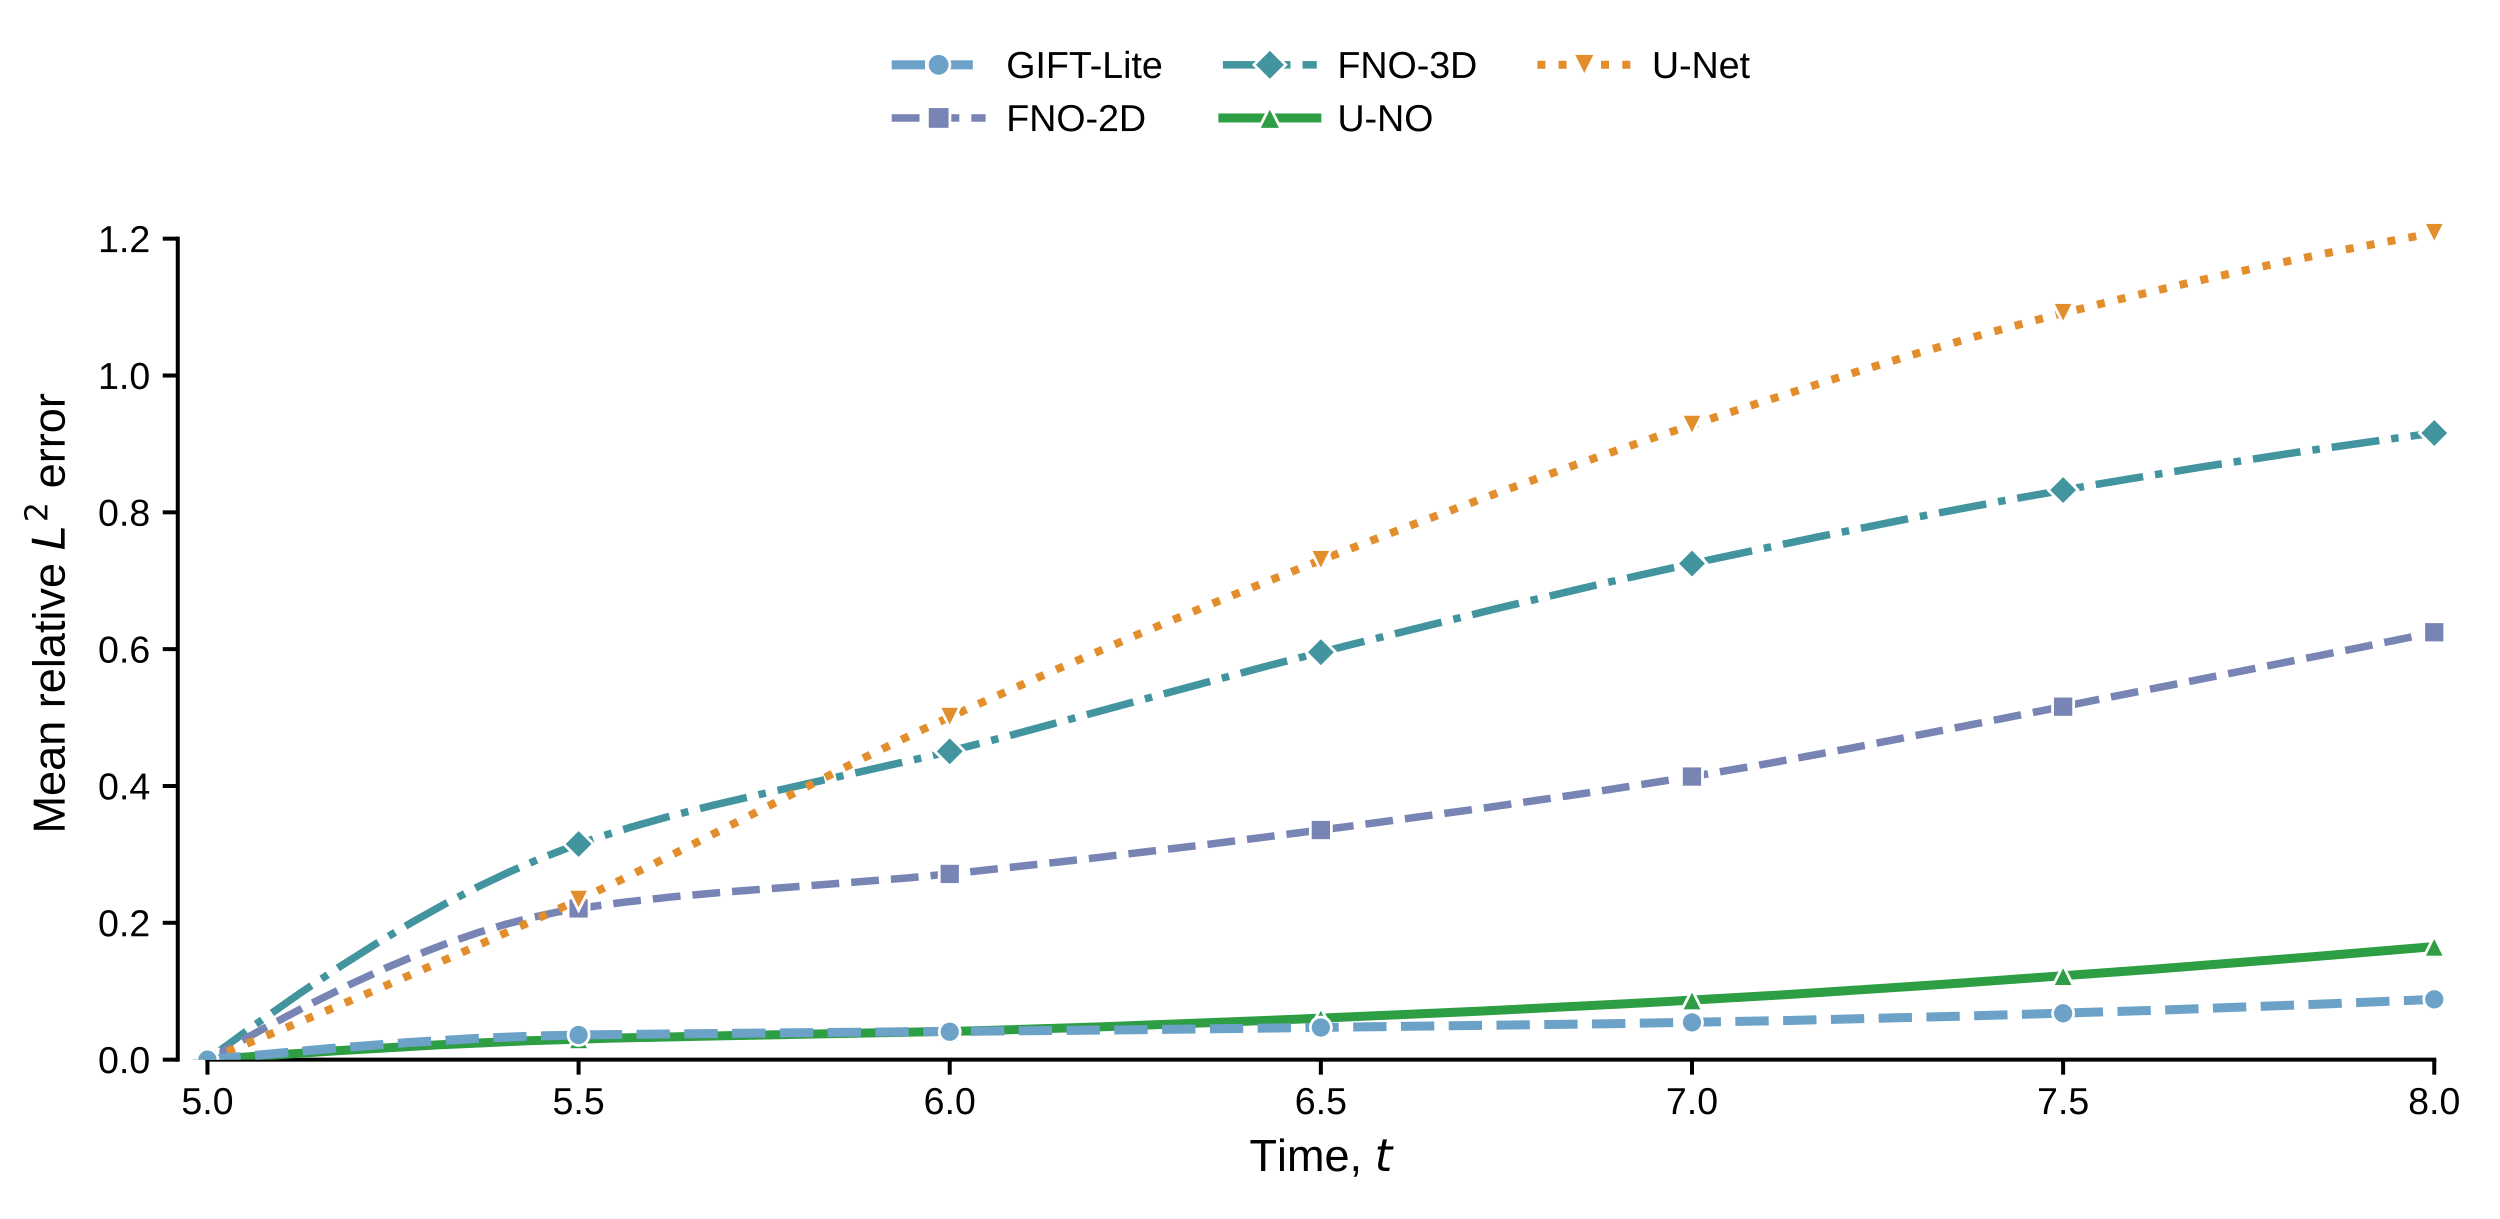
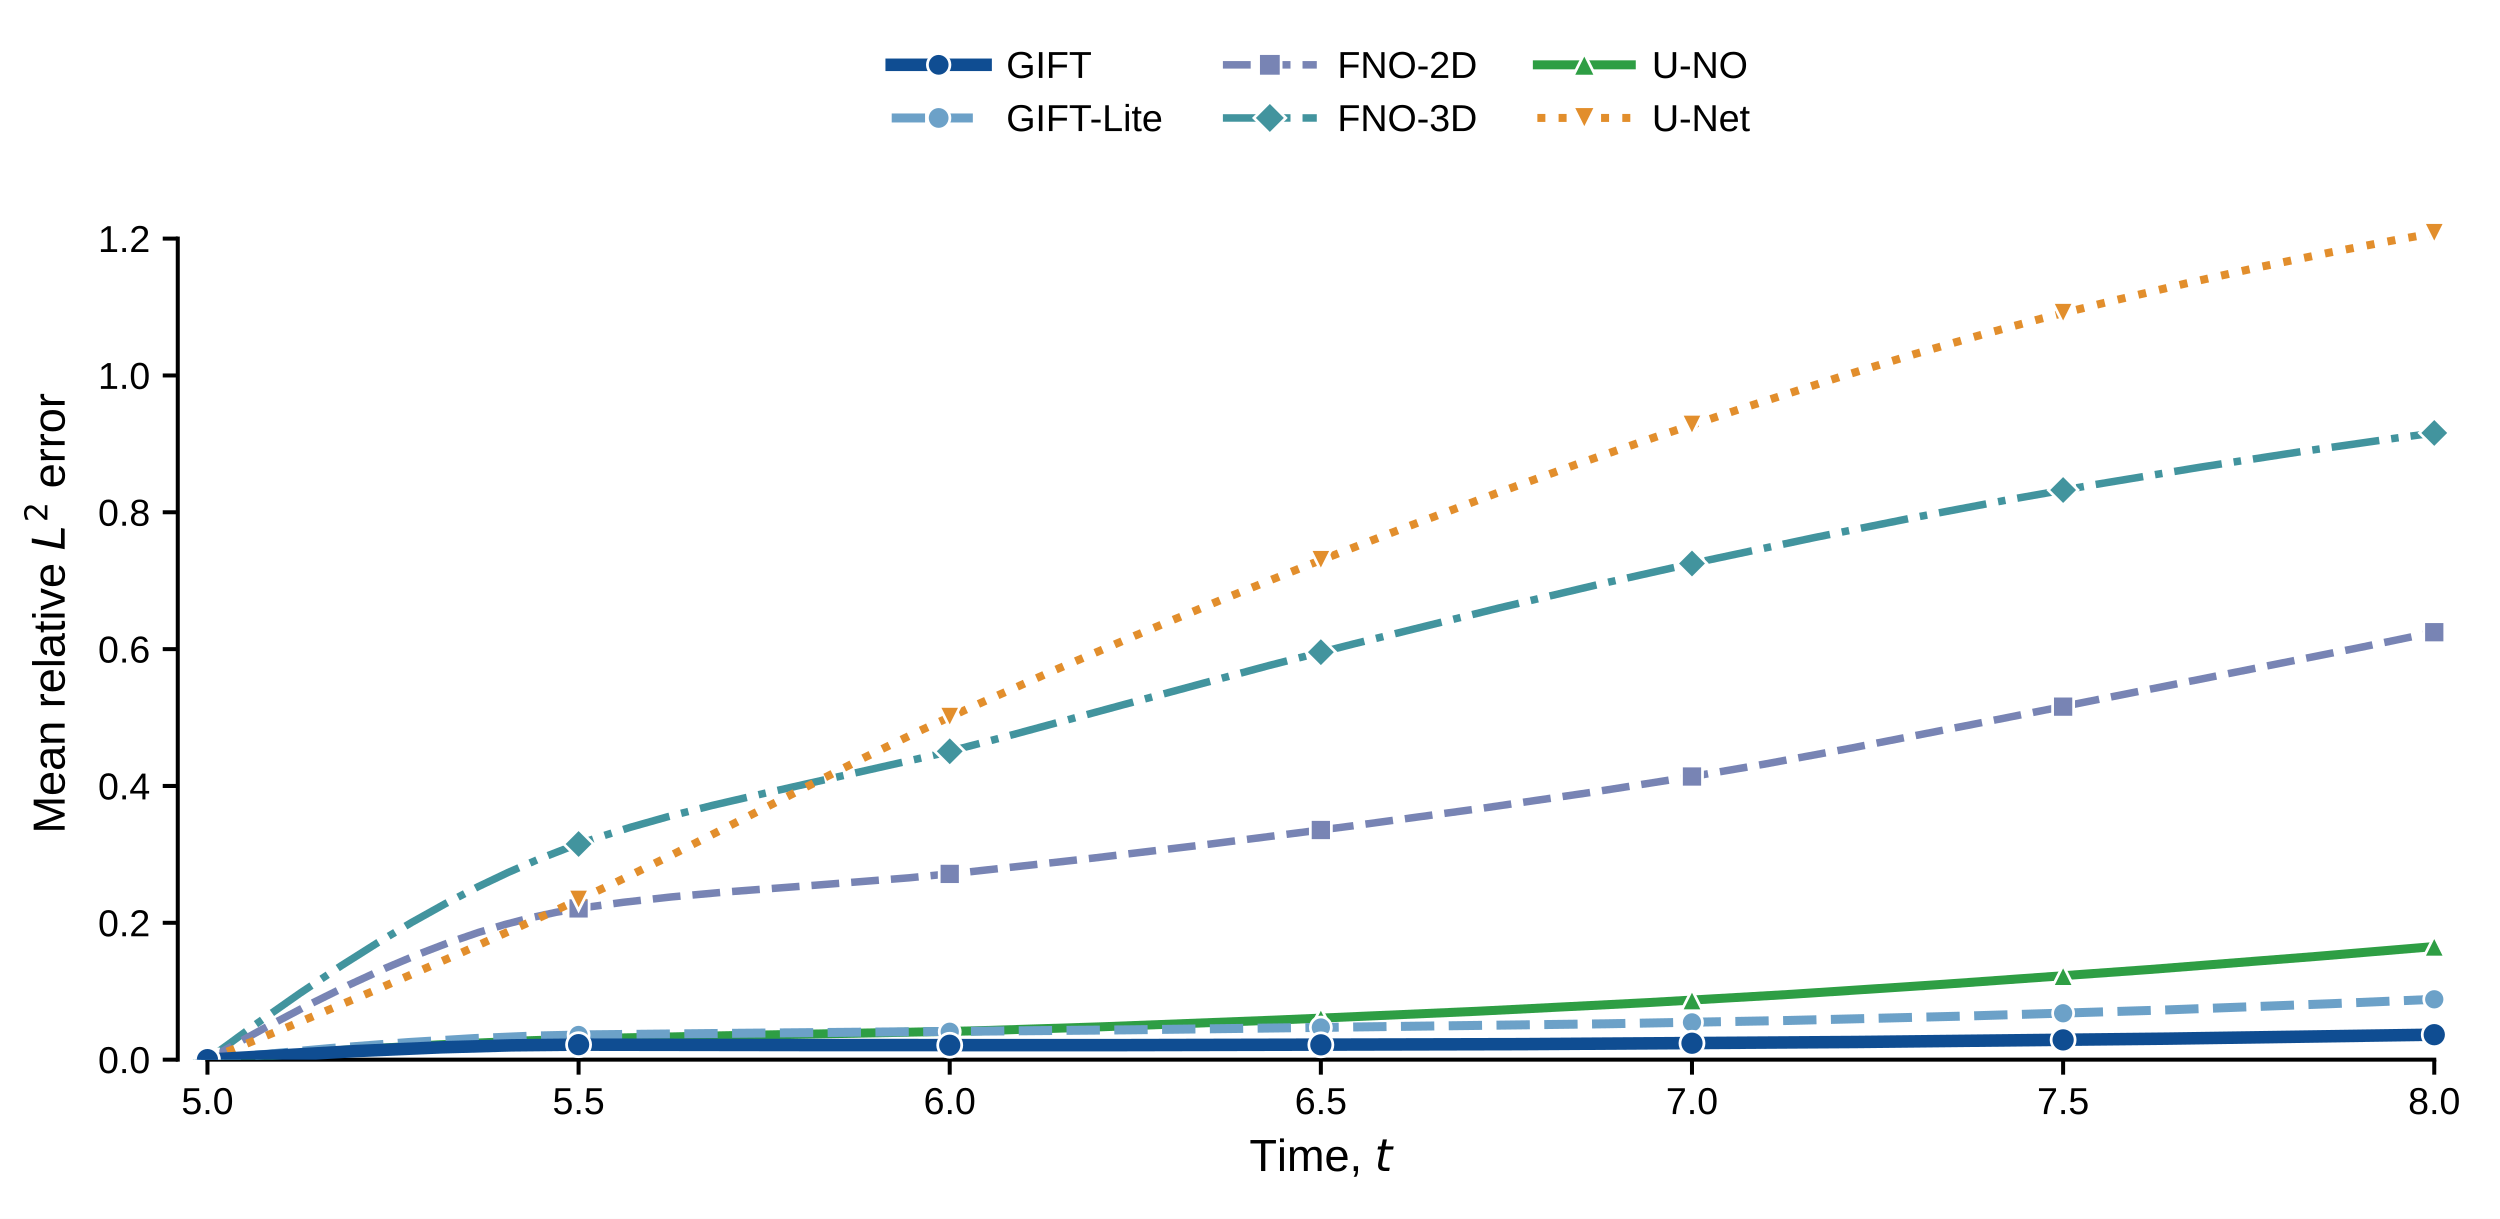
<svg xmlns="http://www.w3.org/2000/svg" xmlns:xlink="http://www.w3.org/1999/xlink" width="499.186pt" height="243.374pt" viewBox="0 0 499.186 243.374" version="1.1">
  <defs>
    <style type="text/css">*{stroke-linejoin: round; stroke-linecap: butt}</style>
  </defs>
  <g id="figure_1">
    <g id="patch_1">
      <path d="M 0 243.374  L 499.186 243.374  L 499.186 0  L 0 0  z " style="fill: #ffffff" />
    </g>
    <g id="axes_1">
      <g id="patch_2">
        <path d="M 35.495 211.584  L 491.986 211.584  L 491.986 33.342  L 35.495 33.342  z " style="fill: #ffffff" />
      </g>
      <g id="matplotlib.axis_1">
        <g id="xtick_1">
          <g id="line2d_1">
            <defs>
-               <path id="m0b97dc4846" d="M 0 0  L 0 3  " style="stroke: #000000; stroke-width: 0.8" />
+               <path id="maeb70def6c" d="M 0 0  L 0 3  " style="stroke: #000000; stroke-width: 0.8" />
            </defs>
            <g>
-               <use xlink:href="#m0b97dc4846" x="41.423" y="211.584" style="stroke: #000000; stroke-width: 0.8" />
+               <use xlink:href="#maeb70def6c" x="41.423" y="211.584" style="stroke: #000000; stroke-width: 0.8" />
            </g>
          </g>
          <g id="text_1">
            <text style="font-size: 7.5px; font-family: 'Arial', 'DejaVu Sans', 'Liberation Sans', sans-serif; text-anchor: middle" x="41.423" y="222.452" transform="rotate(-0 41.42346 222.4525)">5.0</text>
          </g>
        </g>
        <g id="xtick_2">
          <g id="line2d_2">
            <g>
-               <use xlink:href="#m0b97dc4846" x="115.529" y="211.584" style="stroke: #000000; stroke-width: 0.8" />
+               <use xlink:href="#maeb70def6c" x="115.529" y="211.584" style="stroke: #000000; stroke-width: 0.8" />
            </g>
          </g>
          <g id="text_2">
            <text style="font-size: 7.5px; font-family: 'Arial', 'DejaVu Sans', 'Liberation Sans', sans-serif; text-anchor: middle" x="115.529" y="222.452" transform="rotate(-0 115.5292 222.4525)">5.5</text>
          </g>
        </g>
        <g id="xtick_3">
          <g id="line2d_3">
            <g>
-               <use xlink:href="#m0b97dc4846" x="189.635" y="211.584" style="stroke: #000000; stroke-width: 0.8" />
+               <use xlink:href="#maeb70def6c" x="189.635" y="211.584" style="stroke: #000000; stroke-width: 0.8" />
            </g>
          </g>
          <g id="text_3">
            <text style="font-size: 7.5px; font-family: 'Arial', 'DejaVu Sans', 'Liberation Sans', sans-serif; text-anchor: middle" x="189.635" y="222.452" transform="rotate(-0 189.6349 222.4525)">6.0</text>
          </g>
        </g>
        <g id="xtick_4">
          <g id="line2d_4">
            <g>
-               <use xlink:href="#m0b97dc4846" x="263.741" y="211.584" style="stroke: #000000; stroke-width: 0.8" />
+               <use xlink:href="#maeb70def6c" x="263.741" y="211.584" style="stroke: #000000; stroke-width: 0.8" />
            </g>
          </g>
          <g id="text_4">
            <text style="font-size: 7.5px; font-family: 'Arial', 'DejaVu Sans', 'Liberation Sans', sans-serif; text-anchor: middle" x="263.741" y="222.452" transform="rotate(-0 263.7407 222.4525)">6.5</text>
          </g>
        </g>
        <g id="xtick_5">
          <g id="line2d_5">
            <g>
-               <use xlink:href="#m0b97dc4846" x="337.846" y="211.584" style="stroke: #000000; stroke-width: 0.8" />
+               <use xlink:href="#maeb70def6c" x="337.846" y="211.584" style="stroke: #000000; stroke-width: 0.8" />
            </g>
          </g>
          <g id="text_5">
            <text style="font-size: 7.5px; font-family: 'Arial', 'DejaVu Sans', 'Liberation Sans', sans-serif; text-anchor: middle" x="337.846" y="222.452" transform="rotate(-0 337.8464 222.4525)">7.0</text>
          </g>
        </g>
        <g id="xtick_6">
          <g id="line2d_6">
            <g>
-               <use xlink:href="#m0b97dc4846" x="411.952" y="211.584" style="stroke: #000000; stroke-width: 0.8" />
+               <use xlink:href="#maeb70def6c" x="411.952" y="211.584" style="stroke: #000000; stroke-width: 0.8" />
            </g>
          </g>
          <g id="text_6">
            <text style="font-size: 7.5px; font-family: 'Arial', 'DejaVu Sans', 'Liberation Sans', sans-serif; text-anchor: middle" x="411.952" y="222.452" transform="rotate(-0 411.9521 222.4525)">7.5</text>
          </g>
        </g>
        <g id="xtick_7">
          <g id="line2d_7">
            <g>
-               <use xlink:href="#m0b97dc4846" x="486.058" y="211.584" style="stroke: #000000; stroke-width: 0.8" />
+               <use xlink:href="#maeb70def6c" x="486.058" y="211.584" style="stroke: #000000; stroke-width: 0.8" />
            </g>
          </g>
          <g id="text_7">
            <text style="font-size: 7.5px; font-family: 'Arial', 'DejaVu Sans', 'Liberation Sans', sans-serif; text-anchor: middle" x="486.058" y="222.452" transform="rotate(-0 486.0579 222.4525)">8.0</text>
          </g>
        </g>
        <g id="text_8">
          <g transform="translate(249.4757 234.3851)">
            <text>
              <tspan x="0" y="-0.562" style="font-size: 9px; font-family: 'Arial'">T</tspan>
              <tspan x="5.498" y="-0.562" style="font-size: 9px; font-family: 'Arial'">i</tspan>
              <tspan x="7.497" y="-0.562" style="font-size: 9px; font-family: 'Arial'">m</tspan>
              <tspan x="14.994" y="-0.562" style="font-size: 9px; font-family: 'Arial'">e</tspan>
              <tspan x="20" y="-0.562" style="font-size: 9px; font-family: 'Arial'">,</tspan>
              <tspan x="22.5" y="-0.562" style="font-size: 9px; font-family: 'Arial'"> </tspan>
              <tspan x="25" y="-0.562" style="font-style: oblique; font-size: 9px; font-family: 'DejaVu Sans'">t</tspan>
            </text>
          </g>
        </g>
      </g>
      <g id="matplotlib.axis_2">
        <g id="ytick_1">
          <g id="line2d_8">
            <defs>
-               <path id="m56217b2759" d="M 0 0  L -3 0  " style="stroke: #000000; stroke-width: 0.8" />
+               <path id="m3ed26fce5d" d="M 0 0  L -3 0  " style="stroke: #000000; stroke-width: 0.8" />
            </defs>
            <g>
-               <use xlink:href="#m56217b2759" x="35.495" y="211.584" style="stroke: #000000; stroke-width: 0.8" />
+               <use xlink:href="#m3ed26fce5d" x="35.495" y="211.584" style="stroke: #000000; stroke-width: 0.8" />
            </g>
          </g>
          <g id="text_9">
            <text style="font-size: 7.5px; font-family: 'Arial', 'DejaVu Sans', 'Liberation Sans', sans-serif; text-anchor: end" x="29.995" y="214.268" transform="rotate(-0 29.995 214.2683)">0.0</text>
          </g>
        </g>
        <g id="ytick_2">
          <g id="line2d_9">
            <g>
-               <use xlink:href="#m56217b2759" x="35.495" y="184.263" style="stroke: #000000; stroke-width: 0.8" />
+               <use xlink:href="#m3ed26fce5d" x="35.495" y="184.261" style="stroke: #000000; stroke-width: 0.8" />
            </g>
          </g>
          <g id="text_10">
-             <text style="font-size: 7.5px; font-family: 'Arial', 'DejaVu Sans', 'Liberation Sans', sans-serif; text-anchor: end" x="29.995" y="186.947" transform="rotate(-0 29.995 186.947)">0.2</text>
+             <text style="font-size: 7.5px; font-family: 'Arial', 'DejaVu Sans', 'Liberation Sans', sans-serif; text-anchor: end" x="29.995" y="186.945" transform="rotate(-0 29.995 186.9447)">0.2</text>
          </g>
        </g>
        <g id="ytick_3">
          <g id="line2d_10">
            <g>
-               <use xlink:href="#m56217b2759" x="35.495" y="156.941" style="stroke: #000000; stroke-width: 0.8" />
+               <use xlink:href="#m3ed26fce5d" x="35.495" y="156.937" style="stroke: #000000; stroke-width: 0.8" />
            </g>
          </g>
          <g id="text_11">
-             <text style="font-size: 7.5px; font-family: 'Arial', 'DejaVu Sans', 'Liberation Sans', sans-serif; text-anchor: end" x="29.995" y="159.626" transform="rotate(-0 29.995 159.6257)">0.4</text>
+             <text style="font-size: 7.5px; font-family: 'Arial', 'DejaVu Sans', 'Liberation Sans', sans-serif; text-anchor: end" x="29.995" y="159.621" transform="rotate(-0 29.995 159.6211)">0.4</text>
          </g>
        </g>
        <g id="ytick_4">
          <g id="line2d_11">
            <g>
-               <use xlink:href="#m56217b2759" x="35.495" y="129.62" style="stroke: #000000; stroke-width: 0.8" />
+               <use xlink:href="#m3ed26fce5d" x="35.495" y="129.613" style="stroke: #000000; stroke-width: 0.8" />
            </g>
          </g>
          <g id="text_12">
-             <text style="font-size: 7.5px; font-family: 'Arial', 'DejaVu Sans', 'Liberation Sans', sans-serif; text-anchor: end" x="29.995" y="132.304" transform="rotate(-0 29.995 132.3043)">0.6</text>
+             <text style="font-size: 7.5px; font-family: 'Arial', 'DejaVu Sans', 'Liberation Sans', sans-serif; text-anchor: end" x="29.995" y="132.297" transform="rotate(-0 29.995 132.2975)">0.6</text>
          </g>
        </g>
        <g id="ytick_5">
          <g id="line2d_12">
            <g>
-               <use xlink:href="#m56217b2759" x="35.495" y="102.299" style="stroke: #000000; stroke-width: 0.8" />
+               <use xlink:href="#m3ed26fce5d" x="35.495" y="102.29" style="stroke: #000000; stroke-width: 0.8" />
            </g>
          </g>
          <g id="text_13">
-             <text style="font-size: 7.5px; font-family: 'Arial', 'DejaVu Sans', 'Liberation Sans', sans-serif; text-anchor: end" x="29.995" y="104.983" transform="rotate(-0 29.995 104.983)">0.8</text>
+             <text style="font-size: 7.5px; font-family: 'Arial', 'DejaVu Sans', 'Liberation Sans', sans-serif; text-anchor: end" x="29.995" y="104.974" transform="rotate(-0 29.995 104.9738)">0.8</text>
          </g>
        </g>
        <g id="ytick_6">
          <g id="line2d_13">
            <g>
-               <use xlink:href="#m56217b2759" x="35.495" y="74.978" style="stroke: #000000; stroke-width: 0.8" />
+               <use xlink:href="#m3ed26fce5d" x="35.495" y="74.966" style="stroke: #000000; stroke-width: 0.8" />
            </g>
          </g>
          <g id="text_14">
-             <text style="font-size: 7.5px; font-family: 'Arial', 'DejaVu Sans', 'Liberation Sans', sans-serif; text-anchor: end" x="29.995" y="77.662" transform="rotate(-0 29.995 77.6617)">1.0</text>
+             <text style="font-size: 7.5px; font-family: 'Arial', 'DejaVu Sans', 'Liberation Sans', sans-serif; text-anchor: end" x="29.995" y="77.65" transform="rotate(-0 29.995 77.65023)">1.0</text>
          </g>
        </g>
        <g id="ytick_7">
          <g id="line2d_14">
            <g>
-               <use xlink:href="#m56217b2759" x="35.495" y="47.656" style="stroke: #000000; stroke-width: 0.8" />
+               <use xlink:href="#m3ed26fce5d" x="35.495" y="47.642" style="stroke: #000000; stroke-width: 0.8" />
            </g>
          </g>
          <g id="text_15">
-             <text style="font-size: 7.5px; font-family: 'Arial', 'DejaVu Sans', 'Liberation Sans', sans-serif; text-anchor: end" x="29.995" y="50.34" transform="rotate(-0 29.995 50.34038)">1.2</text>
+             <text style="font-size: 7.5px; font-family: 'Arial', 'DejaVu Sans', 'Liberation Sans', sans-serif; text-anchor: end" x="29.995" y="50.327" transform="rotate(-0 29.995 50.32661)">1.2</text>
          </g>
        </g>
        <g id="text_16">
          <g transform="translate(13.78125 166.4279) rotate(-90)">
            <text>
              <tspan x="0" y="-0.873" style="font-size: 9px; font-family: 'Arial'">M</tspan>
              <tspan x="7.497" y="-0.873" style="font-size: 9px; font-family: 'Arial'">e</tspan>
              <tspan x="12.502" y="-0.873" style="font-size: 9px; font-family: 'Arial'">a</tspan>
              <tspan x="17.508" y="-0.873" style="font-size: 9px; font-family: 'Arial'">n</tspan>
              <tspan x="22.513" y="-0.873" style="font-size: 9px; font-family: 'Arial'"> </tspan>
              <tspan x="25.014" y="-0.873" style="font-size: 9px; font-family: 'Arial'">r</tspan>
              <tspan x="28.011" y="-0.873" style="font-size: 9px; font-family: 'Arial'">e</tspan>
              <tspan x="33.016" y="-0.873" style="font-size: 9px; font-family: 'Arial'">l</tspan>
              <tspan x="35.016" y="-0.873" style="font-size: 9px; font-family: 'Arial'">a</tspan>
              <tspan x="40.021" y="-0.873" style="font-size: 9px; font-family: 'Arial'">t</tspan>
              <tspan x="42.521" y="-0.873" style="font-size: 9px; font-family: 'Arial'">i</tspan>
              <tspan x="44.521" y="-0.873" style="font-size: 9px; font-family: 'Arial'">v</tspan>
              <tspan x="49.021" y="-0.873" style="font-size: 9px; font-family: 'Arial'">e</tspan>
              <tspan x="54.026" y="-0.873" style="font-size: 9px; font-family: 'Arial'"> </tspan>
              <tspan x="66.427" y="-0.873" style="font-size: 9px; font-family: 'Arial'"> </tspan>
              <tspan x="68.927" y="-0.873" style="font-size: 9px; font-family: 'Arial'">e</tspan>
              <tspan x="73.933" y="-0.873" style="font-size: 9px; font-family: 'Arial'">r</tspan>
              <tspan x="76.93" y="-0.873" style="font-size: 9px; font-family: 'Arial'">r</tspan>
              <tspan x="79.927" y="-0.873" style="font-size: 9px; font-family: 'Arial'">o</tspan>
              <tspan x="84.932" y="-0.873" style="font-size: 9px; font-family: 'Arial'">r</tspan>
              <tspan x="56.527" y="-0.873" style="font-style: oblique; font-size: 9px; font-family: 'DejaVu Sans'">L</tspan>
              <tspan x="62.173" y="-4.319" style="font-size: 6.3px; font-family: 'DejaVu Sans'">2</tspan>
            </text>
          </g>
        </g>
      </g>
      <g id="patch_3">
-         <path d="M 35.495 211.584  L 35.495 47.656  " style="fill: none; stroke: #000000; stroke-width: 0.8; stroke-linejoin: miter; stroke-linecap: square" />
+         <path d="M 35.495 211.584  L 35.495 47.642  " style="fill: none; stroke: #000000; stroke-width: 0.8; stroke-linejoin: miter; stroke-linecap: square" />
      </g>
      <g id="patch_4">
        <path d="M 41.423 211.584  L 486.058 211.584  " style="fill: none; stroke: #000000; stroke-width: 0.8; stroke-linejoin: miter; stroke-linecap: square" />
      </g>
      <g id="line2d_15">
-         <path d="M 41.423 211.584  L 51.057 204.527  L 59.95 198.29  L 68.102 192.851  L 75.512 188.171  L 82.182 184.201  L 88.851 180.48  L 95.521 177.031  L 101.449 174.211  L 107.378 171.638  L 113.306 169.326  L 119.234 167.272  L 125.904 165.184  L 133.315 163.091  L 142.207 160.828  L 152.582 158.428  L 187.412 150.584  L 200.01 147.297  L 224.465 140.675  L 253.366 132.896  L 270.41 128.549  L 299.311 121.404  L 320.061 116.501  L 337.846 112.525  L 362.301 107.346  L 382.31 103.325  L 400.836 99.829  L 417.881 96.836  L 439.371 93.286  L 459.38 90.201  L 478.647 87.452  L 486.058 86.458  L 486.058 86.458  " clip-path="url(#p27796a83ee)" style="fill: none; stroke-dasharray: 9.6,2.4,1.5,2.4; stroke-dashoffset: 0; stroke: #42949e; stroke-width: 1.5" />
+         <path d="M 41.423 211.584  L 51.057 204.527  L 59.95 198.289  L 68.102 192.85  L 75.512 188.17  L 82.182 184.198  L 88.851 180.477  L 95.521 177.028  L 101.449 174.208  L 107.378 171.634  L 113.306 169.322  L 119.234 167.268  L 125.904 165.18  L 133.315 163.086  L 142.207 160.824  L 152.582 158.424  L 187.412 150.579  L 200.01 147.292  L 224.465 140.669  L 253.366 132.889  L 270.41 128.542  L 299.311 121.397  L 320.061 116.493  L 337.846 112.517  L 362.301 107.337  L 382.31 103.316  L 400.836 99.82  L 417.881 96.827  L 439.371 93.277  L 459.38 90.191  L 478.647 87.442  L 486.058 86.448  L 486.058 86.448  " clip-path="url(#p7a10c01180)" style="fill: none; stroke-dasharray: 9.6,2.4,1.5,2.4; stroke-dashoffset: 0; stroke: #42949e; stroke-width: 1.5" />
      </g>
      <g id="line2d_16">
        <defs>
-           <path id="m876381c5d0" d="M 0 2.97  L 2.97 0  L 0 -2.97  L -2.97 0  z " style="stroke: #ffffff; stroke-width: 0.55; stroke-linejoin: miter" />
-         </defs>
-         <g clip-path="url(#p27796a83ee)">
-           <use xlink:href="#m876381c5d0" x="41.423" y="211.584" style="fill: #42949e; stroke: #ffffff; stroke-width: 0.55; stroke-linejoin: miter" />
-           <use xlink:href="#m876381c5d0" x="115.529" y="168.529" style="fill: #42949e; stroke: #ffffff; stroke-width: 0.55; stroke-linejoin: miter" />
-           <use xlink:href="#m876381c5d0" x="189.635" y="150.018" style="fill: #42949e; stroke: #ffffff; stroke-width: 0.55; stroke-linejoin: miter" />
-           <use xlink:href="#m876381c5d0" x="263.741" y="130.228" style="fill: #42949e; stroke: #ffffff; stroke-width: 0.55; stroke-linejoin: miter" />
-           <use xlink:href="#m876381c5d0" x="337.846" y="112.525" style="fill: #42949e; stroke: #ffffff; stroke-width: 0.55; stroke-linejoin: miter" />
-           <use xlink:href="#m876381c5d0" x="411.952" y="97.854" style="fill: #42949e; stroke: #ffffff; stroke-width: 0.55; stroke-linejoin: miter" />
-           <use xlink:href="#m876381c5d0" x="486.058" y="86.458" style="fill: #42949e; stroke: #ffffff; stroke-width: 0.55; stroke-linejoin: miter" />
+           <path id="m0e76a3960e" d="M 0 2.97  L 2.97 0  L 0 -2.97  L -2.97 0  z " style="stroke: #ffffff; stroke-width: 0.55; stroke-linejoin: miter" />
+         </defs>
+         <g clip-path="url(#p7a10c01180)">
+           <use xlink:href="#m0e76a3960e" x="41.423" y="211.584" style="fill: #42949e; stroke: #ffffff; stroke-width: 0.55; stroke-linejoin: miter" />
+           <use xlink:href="#m0e76a3960e" x="115.529" y="168.526" style="fill: #42949e; stroke: #ffffff; stroke-width: 0.55; stroke-linejoin: miter" />
+           <use xlink:href="#m0e76a3960e" x="189.635" y="150.013" style="fill: #42949e; stroke: #ffffff; stroke-width: 0.55; stroke-linejoin: miter" />
+           <use xlink:href="#m0e76a3960e" x="263.741" y="130.221" style="fill: #42949e; stroke: #ffffff; stroke-width: 0.55; stroke-linejoin: miter" />
+           <use xlink:href="#m0e76a3960e" x="337.846" y="112.517" style="fill: #42949e; stroke: #ffffff; stroke-width: 0.55; stroke-linejoin: miter" />
+           <use xlink:href="#m0e76a3960e" x="411.952" y="97.845" style="fill: #42949e; stroke: #ffffff; stroke-width: 0.55; stroke-linejoin: miter" />
+           <use xlink:href="#m0e76a3960e" x="486.058" y="86.448" style="fill: #42949e; stroke: #ffffff; stroke-width: 0.55; stroke-linejoin: miter" />
        </g>
      </g>
      <g id="line2d_17">
-         <path d="M 41.423 211.584  L 52.539 205.429  L 61.432 200.745  L 69.584 196.709  L 76.994 193.304  L 83.664 190.493  L 89.592 188.223  L 95.521 186.191  L 100.708 184.626  L 105.895 183.276  L 111.083 182.155  L 116.27 181.278  L 124.422 180.17  L 134.056 179.096  L 145.171 178.089  L 162.957 176.743  L 181.483 175.283  L 193.34 174.111  L 216.313 171.571  L 241.509 168.557  L 269.669 164.96  L 295.606 161.439  L 317.838 158.199  L 337.846 155.056  L 351.926 152.649  L 368.971 149.504  L 394.167 144.596  L 471.237 129.288  L 486.058 126.242  L 486.058 126.242  " clip-path="url(#p27796a83ee)" style="fill: none; stroke-dasharray: 5.55,2.4; stroke-dashoffset: 0; stroke: #7884b4; stroke-width: 1.5" />
+         <path d="M 41.423 211.584  L 52.539 205.428  L 61.432 200.744  L 69.584 196.708  L 76.994 193.303  L 83.664 190.492  L 89.592 188.221  L 95.521 186.189  L 100.708 184.624  L 105.895 183.273  L 111.083 182.153  L 116.27 181.275  L 124.422 180.168  L 134.056 179.094  L 145.171 178.086  L 162.957 176.74  L 181.483 175.28  L 193.34 174.108  L 216.313 171.568  L 241.509 168.554  L 269.669 164.956  L 295.606 161.435  L 317.838 158.195  L 337.846 155.051  L 351.926 152.644  L 368.971 149.498  L 394.167 144.59  L 471.237 129.281  L 486.058 126.235  L 486.058 126.235  " clip-path="url(#p7a10c01180)" style="fill: none; stroke-dasharray: 5.55,2.4; stroke-dashoffset: 0; stroke: #7884b4; stroke-width: 1.5" />
      </g>
      <g id="legend_1">
        <g id="line2d_18">
-           <path d="M 178.051 12.943  L 187.426 12.943  L 196.801 12.943  " style="fill: none; stroke-dasharray: 6.66,2.88; stroke-dashoffset: 0; stroke: #6ca1c8; stroke-width: 1.8" />
-           <defs>
-             <path id="ma2fea1edcf" d="M 0 2.25  C 0.597 2.25 1.169 2.013 1.591 1.591  C 2.013 1.169 2.25 0.597 2.25 0  C 2.25 -0.597 2.013 -1.169 1.591 -1.591  C 1.169 -2.013 0.597 -2.25 0 -2.25  C -0.597 -2.25 -1.169 -2.013 -1.591 -1.591  C -2.013 -1.169 -2.25 -0.597 -2.25 0  C -2.25 0.597 -2.013 1.169 -1.591 1.591  C -1.169 2.013 -0.597 2.25 0 2.25  z " style="stroke: #ffffff; stroke-width: 0.55" />
-           </defs>
-           <g>
-             <use xlink:href="#ma2fea1edcf" x="187.426" y="12.943" style="fill: #6ca1c8; stroke: #ffffff; stroke-width: 0.55" />
+           <path d="M 178.051 12.943  L 187.426 12.943  L 196.801 12.943  " style="fill: none; stroke: #0f4d92; stroke-width: 2.5; stroke-linecap: square" />
+           <defs>
+             <path id="m9e1db0c213" d="M 0 2.25  C 0.597 2.25 1.169 2.013 1.591 1.591  C 2.013 1.169 2.25 0.597 2.25 0  C 2.25 -0.597 2.013 -1.169 1.591 -1.591  C 1.169 -2.013 0.597 -2.25 0 -2.25  C -0.597 -2.25 -1.169 -2.013 -1.591 -1.591  C -2.013 -1.169 -2.25 -0.597 -2.25 0  C -2.25 0.597 -2.013 1.169 -1.591 1.591  C -1.169 2.013 -0.597 2.25 0 2.25  z " style="stroke: #ffffff; stroke-width: 0.55" />
+           </defs>
+           <g>
+             <use xlink:href="#m9e1db0c213" x="187.426" y="12.943" style="fill: #0f4d92; stroke: #ffffff; stroke-width: 0.55" />
          </g>
        </g>
        <g id="text_17">
-           <text style="font-size: 7.5px; font-family: 'Arial', 'DejaVu Sans', 'Liberation Sans', sans-serif; text-anchor: start" x="200.926" y="15.568" transform="rotate(-0 200.9258 15.56836)">GIFT-Lite</text>
+           <text style="font-size: 7.5px; font-family: 'Arial', 'DejaVu Sans', 'Liberation Sans', sans-serif; text-anchor: start" x="200.926" y="15.568" transform="rotate(-0 200.9258 15.56836)">GIFT</text>
        </g>
        <g id="line2d_19">
-           <path d="M 178.051 23.552  L 187.426 23.552  L 196.801 23.552  " style="fill: none; stroke-dasharray: 5.55,2.4; stroke-dashoffset: 0; stroke: #7884b4; stroke-width: 1.5" />
-           <defs>
-             <path id="mfe2aacc31c" d="M -2.25 2.25  L 2.25 2.25  L 2.25 -2.25  L -2.25 -2.25  z " style="stroke: #ffffff; stroke-width: 0.55; stroke-linejoin: miter" />
-           </defs>
-           <g>
-             <use xlink:href="#mfe2aacc31c" x="187.426" y="23.552" style="fill: #7884b4; stroke: #ffffff; stroke-width: 0.55; stroke-linejoin: miter" />
+           <path d="M 178.051 23.552  L 187.426 23.552  L 196.801 23.552  " style="fill: none; stroke-dasharray: 6.66,2.88; stroke-dashoffset: 0; stroke: #6ca1c8; stroke-width: 1.8" />
+           <defs>
+             <path id="ma2ca2ee331" d="M 0 2.25  C 0.597 2.25 1.169 2.013 1.591 1.591  C 2.013 1.169 2.25 0.597 2.25 0  C 2.25 -0.597 2.013 -1.169 1.591 -1.591  C 1.169 -2.013 0.597 -2.25 0 -2.25  C -0.597 -2.25 -1.169 -2.013 -1.591 -1.591  C -2.013 -1.169 -2.25 -0.597 -2.25 0  C -2.25 0.597 -2.013 1.169 -1.591 1.591  C -1.169 2.013 -0.597 2.25 0 2.25  z " style="stroke: #ffffff; stroke-width: 0.55" />
+           </defs>
+           <g>
+             <use xlink:href="#ma2ca2ee331" x="187.426" y="23.552" style="fill: #6ca1c8; stroke: #ffffff; stroke-width: 0.55" />
          </g>
        </g>
        <g id="text_18">
-           <text style="font-size: 7.5px; font-family: 'Arial', 'DejaVu Sans', 'Liberation Sans', sans-serif; text-anchor: start" x="200.926" y="26.177" transform="rotate(-0 200.9258 26.17734)">FNO-2D</text>
+           <text style="font-size: 7.5px; font-family: 'Arial', 'DejaVu Sans', 'Liberation Sans', sans-serif; text-anchor: start" x="200.926" y="26.177" transform="rotate(-0 200.9258 26.17734)">GIFT-Lite</text>
        </g>
        <g id="line2d_20">
-           <path d="M 244.181 12.943  L 253.556 12.943  L 262.931 12.943  " style="fill: none; stroke-dasharray: 9.6,2.4,1.5,2.4; stroke-dashoffset: 0; stroke: #42949e; stroke-width: 1.5" />
-           <defs>
-             <path id="m627db80a64" d="M 0 3.182  L 3.182 0  L 0 -3.182  L -3.182 0  z " style="stroke: #ffffff; stroke-width: 0.55; stroke-linejoin: miter" />
-           </defs>
-           <g>
-             <use xlink:href="#m627db80a64" x="253.556" y="12.943" style="fill: #42949e; stroke: #ffffff; stroke-width: 0.55; stroke-linejoin: miter" />
+           <path d="M 244.181 12.943  L 253.556 12.943  L 262.931 12.943  " style="fill: none; stroke-dasharray: 5.55,2.4; stroke-dashoffset: 0; stroke: #7884b4; stroke-width: 1.5" />
+           <defs>
+             <path id="m7899ee1004" d="M -2.25 2.25  L 2.25 2.25  L 2.25 -2.25  L -2.25 -2.25  z " style="stroke: #ffffff; stroke-width: 0.55; stroke-linejoin: miter" />
+           </defs>
+           <g>
+             <use xlink:href="#m7899ee1004" x="253.556" y="12.943" style="fill: #7884b4; stroke: #ffffff; stroke-width: 0.55; stroke-linejoin: miter" />
          </g>
        </g>
        <g id="text_19">
-           <text style="font-size: 7.5px; font-family: 'Arial', 'DejaVu Sans', 'Liberation Sans', sans-serif; text-anchor: start" x="267.056" y="15.568" transform="rotate(-0 267.0559 15.56836)">FNO-3D</text>
+           <text style="font-size: 7.5px; font-family: 'Arial', 'DejaVu Sans', 'Liberation Sans', sans-serif; text-anchor: start" x="267.056" y="15.568" transform="rotate(-0 267.0559 15.56836)">FNO-2D</text>
        </g>
        <g id="line2d_21">
-           <path d="M 244.181 23.552  L 253.556 23.552  L 262.931 23.552  " style="fill: none; stroke: #2e9e44; stroke-width: 1.8; stroke-linecap: square" />
-           <defs>
-             <path id="m6f06e0bd04" d="M 0 -2.25  L -2.25 2.25  L 2.25 2.25  z " style="stroke: #ffffff; stroke-width: 0.55; stroke-linejoin: miter" />
-           </defs>
-           <g>
-             <use xlink:href="#m6f06e0bd04" x="253.556" y="23.552" style="fill: #2e9e44; stroke: #ffffff; stroke-width: 0.55; stroke-linejoin: miter" />
+           <path d="M 244.181 23.552  L 253.556 23.552  L 262.931 23.552  " style="fill: none; stroke-dasharray: 9.6,2.4,1.5,2.4; stroke-dashoffset: 0; stroke: #42949e; stroke-width: 1.5" />
+           <defs>
+             <path id="m2296dbbde8" d="M 0 3.182  L 3.182 0  L 0 -3.182  L -3.182 0  z " style="stroke: #ffffff; stroke-width: 0.55; stroke-linejoin: miter" />
+           </defs>
+           <g>
+             <use xlink:href="#m2296dbbde8" x="253.556" y="23.552" style="fill: #42949e; stroke: #ffffff; stroke-width: 0.55; stroke-linejoin: miter" />
          </g>
        </g>
        <g id="text_20">
-           <text style="font-size: 7.5px; font-family: 'Arial', 'DejaVu Sans', 'Liberation Sans', sans-serif; text-anchor: start" x="267.056" y="26.177" transform="rotate(-0 267.0559 26.17734)">U-NO</text>
+           <text style="font-size: 7.5px; font-family: 'Arial', 'DejaVu Sans', 'Liberation Sans', sans-serif; text-anchor: start" x="267.056" y="26.177" transform="rotate(-0 267.0559 26.17734)">FNO-3D</text>
        </g>
        <g id="line2d_22">
-           <path d="M 306.971 12.943  L 316.346 12.943  L 325.721 12.943  " style="fill: none; stroke-dasharray: 1.6,2.64; stroke-dashoffset: 0; stroke: #e28e2c; stroke-width: 1.6" />
-           <defs>
-             <path id="m647e15d5a7" d="M -0 2.25  L 2.25 -2.25  L -2.25 -2.25  z " style="stroke: #ffffff; stroke-width: 0.55; stroke-linejoin: miter" />
-           </defs>
-           <g>
-             <use xlink:href="#m647e15d5a7" x="316.346" y="12.943" style="fill: #e28e2c; stroke: #ffffff; stroke-width: 0.55; stroke-linejoin: miter" />
+           <path d="M 306.971 12.943  L 316.346 12.943  L 325.721 12.943  " style="fill: none; stroke: #2e9e44; stroke-width: 1.8; stroke-linecap: square" />
+           <defs>
+             <path id="m02323e5d24" d="M 0 -2.25  L -2.25 2.25  L 2.25 2.25  z " style="stroke: #ffffff; stroke-width: 0.55; stroke-linejoin: miter" />
+           </defs>
+           <g>
+             <use xlink:href="#m02323e5d24" x="316.346" y="12.943" style="fill: #2e9e44; stroke: #ffffff; stroke-width: 0.55; stroke-linejoin: miter" />
          </g>
        </g>
        <g id="text_21">
-           <text style="font-size: 7.5px; font-family: 'Arial', 'DejaVu Sans', 'Liberation Sans', sans-serif; text-anchor: start" x="329.846" y="15.568" transform="rotate(-0 329.8461 15.56836)">U-Net</text>
-         </g>
-       </g>
-       <g id="line2d_23">
-         <defs>
-           <path id="m2077824502" d="M -2.1 2.1  L 2.1 2.1  L 2.1 -2.1  L -2.1 -2.1  z " style="stroke: #ffffff; stroke-width: 0.55; stroke-linejoin: miter" />
-         </defs>
-         <g clip-path="url(#p27796a83ee)">
-           <use xlink:href="#m2077824502" x="41.423" y="211.584" style="fill: #7884b4; stroke: #ffffff; stroke-width: 0.55; stroke-linejoin: miter" />
-           <use xlink:href="#m2077824502" x="115.529" y="181.389" style="fill: #7884b4; stroke: #ffffff; stroke-width: 0.55; stroke-linejoin: miter" />
-           <use xlink:href="#m2077824502" x="189.635" y="174.5" style="fill: #7884b4; stroke: #ffffff; stroke-width: 0.55; stroke-linejoin: miter" />
-           <use xlink:href="#m2077824502" x="263.741" y="165.735" style="fill: #7884b4; stroke: #ffffff; stroke-width: 0.55; stroke-linejoin: miter" />
-           <use xlink:href="#m2077824502" x="337.846" y="155.056" style="fill: #7884b4; stroke: #ffffff; stroke-width: 0.55; stroke-linejoin: miter" />
-           <use xlink:href="#m2077824502" x="411.952" y="141.105" style="fill: #7884b4; stroke: #ffffff; stroke-width: 0.55; stroke-linejoin: miter" />
-           <use xlink:href="#m2077824502" x="486.058" y="126.242" style="fill: #7884b4; stroke: #ffffff; stroke-width: 0.55; stroke-linejoin: miter" />
+           <text style="font-size: 7.5px; font-family: 'Arial', 'DejaVu Sans', 'Liberation Sans', sans-serif; text-anchor: start" x="329.846" y="15.568" transform="rotate(-0 329.8461 15.56836)">U-NO</text>
+         </g>
+         <g id="line2d_23">
+           <path d="M 306.971 23.552  L 316.346 23.552  L 325.721 23.552  " style="fill: none; stroke-dasharray: 1.6,2.64; stroke-dashoffset: 0; stroke: #e28e2c; stroke-width: 1.6" />
+           <defs>
+             <path id="m26470477ce" d="M -0 2.25  L 2.25 -2.25  L -2.25 -2.25  z " style="stroke: #ffffff; stroke-width: 0.55; stroke-linejoin: miter" />
+           </defs>
+           <g>
+             <use xlink:href="#m26470477ce" x="316.346" y="23.552" style="fill: #e28e2c; stroke: #ffffff; stroke-width: 0.55; stroke-linejoin: miter" />
+           </g>
+         </g>
+         <g id="text_22">
+           <text style="font-size: 7.5px; font-family: 'Arial', 'DejaVu Sans', 'Liberation Sans', sans-serif; text-anchor: start" x="329.846" y="26.177" transform="rotate(-0 329.8461 26.17734)">U-Net</text>
        </g>
      </g>
      <g id="line2d_24">
-         <path d="M 41.423 211.584  L 57.727 204.954  L 74.771 197.779  L 91.815 190.366  L 109.601 182.388  L 122.94 176.198  L 134.056 170.761  L 150.359 162.509  L 172.591 151.273  L 183.706 145.902  L 194.081 141.141  L 210.385 133.906  L 227.429 126.593  L 244.473 119.529  L 261.517 112.709  L 281.526 104.967  L 299.311 98.309  L 315.615 92.432  L 331.177 87.058  L 348.962 81.185  L 368.23 75.012  L 383.051 70.483  L 396.39 66.64  L 408.247 63.456  L 421.586 60.129  L 437.889 56.278  L 452.71 53.002  L 466.79 50.111  L 480.129 47.591  L 486.058 46.545  L 486.058 46.545  " clip-path="url(#p27796a83ee)" style="fill: none; stroke-dasharray: 1.6,2.64; stroke-dashoffset: 0; stroke: #e28e2c; stroke-width: 1.6" />
+         <defs>
+           <path id="mbdad6ed0c4" d="M -2.1 2.1  L 2.1 2.1  L 2.1 -2.1  L -2.1 -2.1  z " style="stroke: #ffffff; stroke-width: 0.55; stroke-linejoin: miter" />
+         </defs>
+         <g clip-path="url(#p7a10c01180)">
+           <use xlink:href="#mbdad6ed0c4" x="41.423" y="211.584" style="fill: #7884b4; stroke: #ffffff; stroke-width: 0.55; stroke-linejoin: miter" />
+           <use xlink:href="#mbdad6ed0c4" x="115.529" y="181.386" style="fill: #7884b4; stroke: #ffffff; stroke-width: 0.55; stroke-linejoin: miter" />
+           <use xlink:href="#mbdad6ed0c4" x="189.635" y="174.497" style="fill: #7884b4; stroke: #ffffff; stroke-width: 0.55; stroke-linejoin: miter" />
+           <use xlink:href="#mbdad6ed0c4" x="263.741" y="165.731" style="fill: #7884b4; stroke: #ffffff; stroke-width: 0.55; stroke-linejoin: miter" />
+           <use xlink:href="#mbdad6ed0c4" x="337.846" y="155.051" style="fill: #7884b4; stroke: #ffffff; stroke-width: 0.55; stroke-linejoin: miter" />
+           <use xlink:href="#mbdad6ed0c4" x="411.952" y="141.099" style="fill: #7884b4; stroke: #ffffff; stroke-width: 0.55; stroke-linejoin: miter" />
+           <use xlink:href="#mbdad6ed0c4" x="486.058" y="126.235" style="fill: #7884b4; stroke: #ffffff; stroke-width: 0.55; stroke-linejoin: miter" />
+         </g>
      </g>
      <g id="line2d_25">
-         <defs>
-           <path id="m60b4ddc943" d="M -0 2.1  L 2.1 -2.1  L -2.1 -2.1  z " style="stroke: #ffffff; stroke-width: 0.55; stroke-linejoin: miter" />
-         </defs>
-         <g clip-path="url(#p27796a83ee)">
-           <use xlink:href="#m60b4ddc943" x="41.423" y="211.584" style="fill: #e28e2c; stroke: #ffffff; stroke-width: 0.55; stroke-linejoin: miter" />
-           <use xlink:href="#m60b4ddc943" x="115.529" y="179.676" style="fill: #e28e2c; stroke: #ffffff; stroke-width: 0.55; stroke-linejoin: miter" />
-           <use xlink:href="#m60b4ddc943" x="189.635" y="143.155" style="fill: #e28e2c; stroke: #ffffff; stroke-width: 0.55; stroke-linejoin: miter" />
-           <use xlink:href="#m60b4ddc943" x="263.741" y="111.837" style="fill: #e28e2c; stroke: #ffffff; stroke-width: 0.55; stroke-linejoin: miter" />
-           <use xlink:href="#m60b4ddc943" x="337.846" y="84.834" style="fill: #e28e2c; stroke: #ffffff; stroke-width: 0.55; stroke-linejoin: miter" />
-           <use xlink:href="#m60b4ddc943" x="411.952" y="62.512" style="fill: #e28e2c; stroke: #ffffff; stroke-width: 0.55; stroke-linejoin: miter" />
-           <use xlink:href="#m60b4ddc943" x="486.058" y="46.545" style="fill: #e28e2c; stroke: #ffffff; stroke-width: 0.55; stroke-linejoin: miter" />
-         </g>
+         <path d="M 41.423 211.584  L 57.727 204.954  L 74.771 197.778  L 91.815 190.364  L 109.601 182.386  L 122.94 176.195  L 134.056 170.758  L 150.359 162.504  L 172.591 151.268  L 183.706 145.896  L 194.081 141.135  L 210.385 133.901  L 226.688 126.901  L 243.732 119.826  L 260.776 112.995  L 280.044 105.526  L 298.57 98.575  L 314.874 92.687  L 330.436 87.301  L 347.48 81.661  L 367.489 75.236  L 382.31 70.696  L 395.649 66.839  L 407.506 63.64  L 420.104 60.484  L 436.407 56.613  L 451.228 53.316  L 465.308 50.402  L 478.647 47.859  L 486.058 46.545  L 486.058 46.545  " clip-path="url(#p7a10c01180)" style="fill: none; stroke-dasharray: 1.6,2.64; stroke-dashoffset: 0; stroke: #e28e2c; stroke-width: 1.6" />
      </g>
      <g id="line2d_26">
-         <path d="M 41.423 211.584  L 67.36 209.798  L 87.369 208.635  L 105.154 207.824  L 121.458 207.303  L 144.43 206.82  L 194.081 205.848  L 220.018 205.023  L 254.848 203.675  L 294.865 201.929  L 328.954 200.199  L 357.855 198.527  L 388.238 196.524  L 428.996 193.601  L 463.085 190.925  L 486.058 189.002  L 486.058 189.002  " clip-path="url(#p27796a83ee)" style="fill: none; stroke: #2e9e44; stroke-width: 1.8; stroke-linecap: round" />
+         <defs>
+           <path id="m2243841325" d="M -0 2.1  L 2.1 -2.1  L -2.1 -2.1  z " style="stroke: #ffffff; stroke-width: 0.55; stroke-linejoin: miter" />
+         </defs>
+         <g clip-path="url(#p7a10c01180)">
+           <use xlink:href="#m2243841325" x="41.423" y="211.584" style="fill: #e28e2c; stroke: #ffffff; stroke-width: 0.55; stroke-linejoin: miter" />
+           <use xlink:href="#m2243841325" x="115.529" y="179.674" style="fill: #e28e2c; stroke: #ffffff; stroke-width: 0.55; stroke-linejoin: miter" />
+           <use xlink:href="#m2243841325" x="189.635" y="143.15" style="fill: #e28e2c; stroke: #ffffff; stroke-width: 0.55; stroke-linejoin: miter" />
+           <use xlink:href="#m2243841325" x="263.741" y="111.831" style="fill: #e28e2c; stroke: #ffffff; stroke-width: 0.55; stroke-linejoin: miter" />
+           <use xlink:href="#m2243841325" x="337.846" y="84.826" style="fill: #e28e2c; stroke: #ffffff; stroke-width: 0.55; stroke-linejoin: miter" />
+           <use xlink:href="#m2243841325" x="411.952" y="62.505" style="fill: #e28e2c; stroke: #ffffff; stroke-width: 0.55; stroke-linejoin: miter" />
+           <use xlink:href="#m2243841325" x="486.058" y="46.545" style="fill: #e28e2c; stroke: #ffffff; stroke-width: 0.55; stroke-linejoin: miter" />
+         </g>
      </g>
      <g id="line2d_27">
-         <defs>
-           <path id="mb7df61925e" d="M 0 -2.1  L -2.1 2.1  L 2.1 2.1  z " style="stroke: #ffffff; stroke-width: 0.55; stroke-linejoin: miter" />
-         </defs>
-         <g clip-path="url(#p27796a83ee)">
-           <use xlink:href="#mb7df61925e" x="41.423" y="211.584" style="fill: #2e9e44; stroke: #ffffff; stroke-width: 0.55; stroke-linejoin: miter" />
-           <use xlink:href="#mb7df61925e" x="115.529" y="207.468" style="fill: #2e9e44; stroke: #ffffff; stroke-width: 0.55; stroke-linejoin: miter" />
-           <use xlink:href="#mb7df61925e" x="189.635" y="205.967" style="fill: #2e9e44; stroke: #ffffff; stroke-width: 0.55; stroke-linejoin: miter" />
-           <use xlink:href="#mb7df61925e" x="263.741" y="203.309" style="fill: #2e9e44; stroke: #ffffff; stroke-width: 0.55; stroke-linejoin: miter" />
-           <use xlink:href="#mb7df61925e" x="337.846" y="199.71" style="fill: #2e9e44; stroke: #ffffff; stroke-width: 0.55; stroke-linejoin: miter" />
-           <use xlink:href="#mb7df61925e" x="411.952" y="194.852" style="fill: #2e9e44; stroke: #ffffff; stroke-width: 0.55; stroke-linejoin: miter" />
-           <use xlink:href="#mb7df61925e" x="486.058" y="189.002" style="fill: #2e9e44; stroke: #ffffff; stroke-width: 0.55; stroke-linejoin: miter" />
-         </g>
+         <path d="M 41.423 211.584  L 67.36 209.797  L 87.369 208.635  L 105.154 207.824  L 121.458 207.303  L 144.43 206.82  L 194.081 205.848  L 220.018 205.022  L 254.848 203.674  L 294.865 201.928  L 328.954 200.198  L 357.855 198.525  L 388.238 196.522  L 428.996 193.599  L 463.085 190.923  L 486.058 189  L 486.058 189  " clip-path="url(#p7a10c01180)" style="fill: none; stroke: #2e9e44; stroke-width: 1.8; stroke-linecap: round" />
      </g>
      <g id="line2d_28">
-         <path d="M 41.423 211.584  L 65.878 209.365  L 81.441 208.171  L 94.78 207.366  L 106.637 206.87  L 117.752 206.625  L 145.171 206.338  L 225.206 205.634  L 320.802 204.424  L 357.114 203.764  L 392.685 202.876  L 431.961 201.68  L 465.308 200.419  L 486.058 199.537  L 486.058 199.537  " clip-path="url(#p27796a83ee)" style="fill: none; stroke-dasharray: 6.66,2.88; stroke-dashoffset: 0; stroke: #6ca1c8; stroke-width: 1.8" />
+         <defs>
+           <path id="mf82f4803de" d="M 0 -2.1  L -2.1 2.1  L 2.1 2.1  z " style="stroke: #ffffff; stroke-width: 0.55; stroke-linejoin: miter" />
+         </defs>
+         <g clip-path="url(#p7a10c01180)">
+           <use xlink:href="#mf82f4803de" x="41.423" y="211.584" style="fill: #2e9e44; stroke: #ffffff; stroke-width: 0.55; stroke-linejoin: miter" />
+           <use xlink:href="#mf82f4803de" x="115.529" y="207.468" style="fill: #2e9e44; stroke: #ffffff; stroke-width: 0.55; stroke-linejoin: miter" />
+           <use xlink:href="#mf82f4803de" x="189.635" y="205.967" style="fill: #2e9e44; stroke: #ffffff; stroke-width: 0.55; stroke-linejoin: miter" />
+           <use xlink:href="#mf82f4803de" x="263.741" y="203.308" style="fill: #2e9e44; stroke: #ffffff; stroke-width: 0.55; stroke-linejoin: miter" />
+           <use xlink:href="#mf82f4803de" x="337.846" y="199.709" style="fill: #2e9e44; stroke: #ffffff; stroke-width: 0.55; stroke-linejoin: miter" />
+           <use xlink:href="#mf82f4803de" x="411.952" y="194.851" style="fill: #2e9e44; stroke: #ffffff; stroke-width: 0.55; stroke-linejoin: miter" />
+           <use xlink:href="#mf82f4803de" x="486.058" y="189" style="fill: #2e9e44; stroke: #ffffff; stroke-width: 0.55; stroke-linejoin: miter" />
+         </g>
      </g>
      <g id="line2d_29">
-         <defs>
-           <path id="m198c2bf225" d="M 0 2.1  C 0.557 2.1 1.091 1.879 1.485 1.485  C 1.879 1.091 2.1 0.557 2.1 0  C 2.1 -0.557 1.879 -1.091 1.485 -1.485  C 1.091 -1.879 0.557 -2.1 0 -2.1  C -0.557 -2.1 -1.091 -1.879 -1.485 -1.485  C -1.879 -1.091 -2.1 -0.557 -2.1 0  C -2.1 0.557 -1.879 1.091 -1.485 1.485  C -1.091 1.879 -0.557 2.1 0 2.1  z " style="stroke: #ffffff; stroke-width: 0.55" />
-         </defs>
-         <g clip-path="url(#p27796a83ee)">
-           <use xlink:href="#m198c2bf225" x="41.423" y="211.584" style="fill: #6ca1c8; stroke: #ffffff; stroke-width: 0.55" />
-           <use xlink:href="#m198c2bf225" x="115.529" y="206.658" style="fill: #6ca1c8; stroke: #ffffff; stroke-width: 0.55" />
-           <use xlink:href="#m198c2bf225" x="189.635" y="206.016" style="fill: #6ca1c8; stroke: #ffffff; stroke-width: 0.55" />
-           <use xlink:href="#m198c2bf225" x="263.741" y="205.169" style="fill: #6ca1c8; stroke: #ffffff; stroke-width: 0.55" />
-           <use xlink:href="#m198c2bf225" x="337.846" y="204.146" style="fill: #6ca1c8; stroke: #ffffff; stroke-width: 0.55" />
-           <use xlink:href="#m198c2bf225" x="411.952" y="202.323" style="fill: #6ca1c8; stroke: #ffffff; stroke-width: 0.55" />
-           <use xlink:href="#m198c2bf225" x="486.058" y="199.537" style="fill: #6ca1c8; stroke: #ffffff; stroke-width: 0.55" />
+         <path d="M 41.423 211.584  L 65.878 209.365  L 81.441 208.171  L 94.78 207.366  L 106.637 206.869  L 117.752 206.624  L 145.171 206.338  L 225.206 205.633  L 320.802 204.424  L 357.114 203.763  L 392.685 202.876  L 431.961 201.679  L 465.308 200.419  L 486.058 199.536  L 486.058 199.536  " clip-path="url(#p7a10c01180)" style="fill: none; stroke-dasharray: 6.66,2.88; stroke-dashoffset: 0; stroke: #6ca1c8; stroke-width: 1.8" />
+       </g>
+       <g id="line2d_30">
+         <defs>
+           <path id="m346ce1f4bc" d="M 0 2.1  C 0.557 2.1 1.091 1.879 1.485 1.485  C 1.879 1.091 2.1 0.557 2.1 0  C 2.1 -0.557 1.879 -1.091 1.485 -1.485  C 1.091 -1.879 0.557 -2.1 0 -2.1  C -0.557 -2.1 -1.091 -1.879 -1.485 -1.485  C -1.879 -1.091 -2.1 -0.557 -2.1 0  C -2.1 0.557 -1.879 1.091 -1.485 1.485  C -1.091 1.879 -0.557 2.1 0 2.1  z " style="stroke: #ffffff; stroke-width: 0.55" />
+         </defs>
+         <g clip-path="url(#p7a10c01180)">
+           <use xlink:href="#m346ce1f4bc" x="41.423" y="211.584" style="fill: #6ca1c8; stroke: #ffffff; stroke-width: 0.55" />
+           <use xlink:href="#m346ce1f4bc" x="115.529" y="206.658" style="fill: #6ca1c8; stroke: #ffffff; stroke-width: 0.55" />
+           <use xlink:href="#m346ce1f4bc" x="189.635" y="206.015" style="fill: #6ca1c8; stroke: #ffffff; stroke-width: 0.55" />
+           <use xlink:href="#m346ce1f4bc" x="263.741" y="205.168" style="fill: #6ca1c8; stroke: #ffffff; stroke-width: 0.55" />
+           <use xlink:href="#m346ce1f4bc" x="337.846" y="204.145" style="fill: #6ca1c8; stroke: #ffffff; stroke-width: 0.55" />
+           <use xlink:href="#m346ce1f4bc" x="411.952" y="202.322" style="fill: #6ca1c8; stroke: #ffffff; stroke-width: 0.55" />
+           <use xlink:href="#m346ce1f4bc" x="486.058" y="199.536" style="fill: #6ca1c8; stroke: #ffffff; stroke-width: 0.55" />
+         </g>
+       </g>
+       <g id="line2d_31">
+         <path d="M 41.423 211.584  L 71.066 209.876  L 88.11 209.126  L 102.19 208.727  L 114.788 208.593  L 162.957 208.673  L 221.5 208.689  L 303.758 208.49  L 370.453 208.061  L 432.702 207.394  L 486.058 206.599  L 486.058 206.599  " clip-path="url(#p7a10c01180)" style="fill: none; stroke: #0f4d92; stroke-width: 2.5; stroke-linecap: round" />
+       </g>
+       <g id="line2d_32">
+         <defs>
+           <path id="mca13aede6e" d="M 0 2.4  C 0.636 2.4 1.247 2.147 1.697 1.697  C 2.147 1.247 2.4 0.636 2.4 0  C 2.4 -0.636 2.147 -1.247 1.697 -1.697  C 1.247 -2.147 0.636 -2.4 0 -2.4  C -0.636 -2.4 -1.247 -2.147 -1.697 -1.697  C -2.147 -1.247 -2.4 -0.636 -2.4 0  C -2.4 0.636 -2.147 1.247 -1.697 1.697  C -1.247 2.147 -0.636 2.4 0 2.4  z " style="stroke: #ffffff; stroke-width: 0.55" />
+         </defs>
+         <g clip-path="url(#p7a10c01180)">
+           <use xlink:href="#mca13aede6e" x="41.423" y="211.584" style="fill: #0f4d92; stroke: #ffffff; stroke-width: 0.55" />
+           <use xlink:href="#mca13aede6e" x="115.529" y="208.592" style="fill: #0f4d92; stroke: #ffffff; stroke-width: 0.55" />
+           <use xlink:href="#mca13aede6e" x="189.635" y="208.707" style="fill: #0f4d92; stroke: #ffffff; stroke-width: 0.55" />
+           <use xlink:href="#mca13aede6e" x="263.741" y="208.626" style="fill: #0f4d92; stroke: #ffffff; stroke-width: 0.55" />
+           <use xlink:href="#mca13aede6e" x="337.846" y="208.305" style="fill: #0f4d92; stroke: #ffffff; stroke-width: 0.55" />
+           <use xlink:href="#mca13aede6e" x="411.952" y="207.641" style="fill: #0f4d92; stroke: #ffffff; stroke-width: 0.55" />
+           <use xlink:href="#mca13aede6e" x="486.058" y="206.599" style="fill: #0f4d92; stroke: #ffffff; stroke-width: 0.55" />
        </g>
      </g>
    </g>
  </g>
  <defs>
-     <clipPath id="p27796a83ee">
+     <clipPath id="p7a10c01180">
      <rect x="35.495" y="33.342" width="456.491" height="178.243" />
    </clipPath>
  </defs>
</svg>
